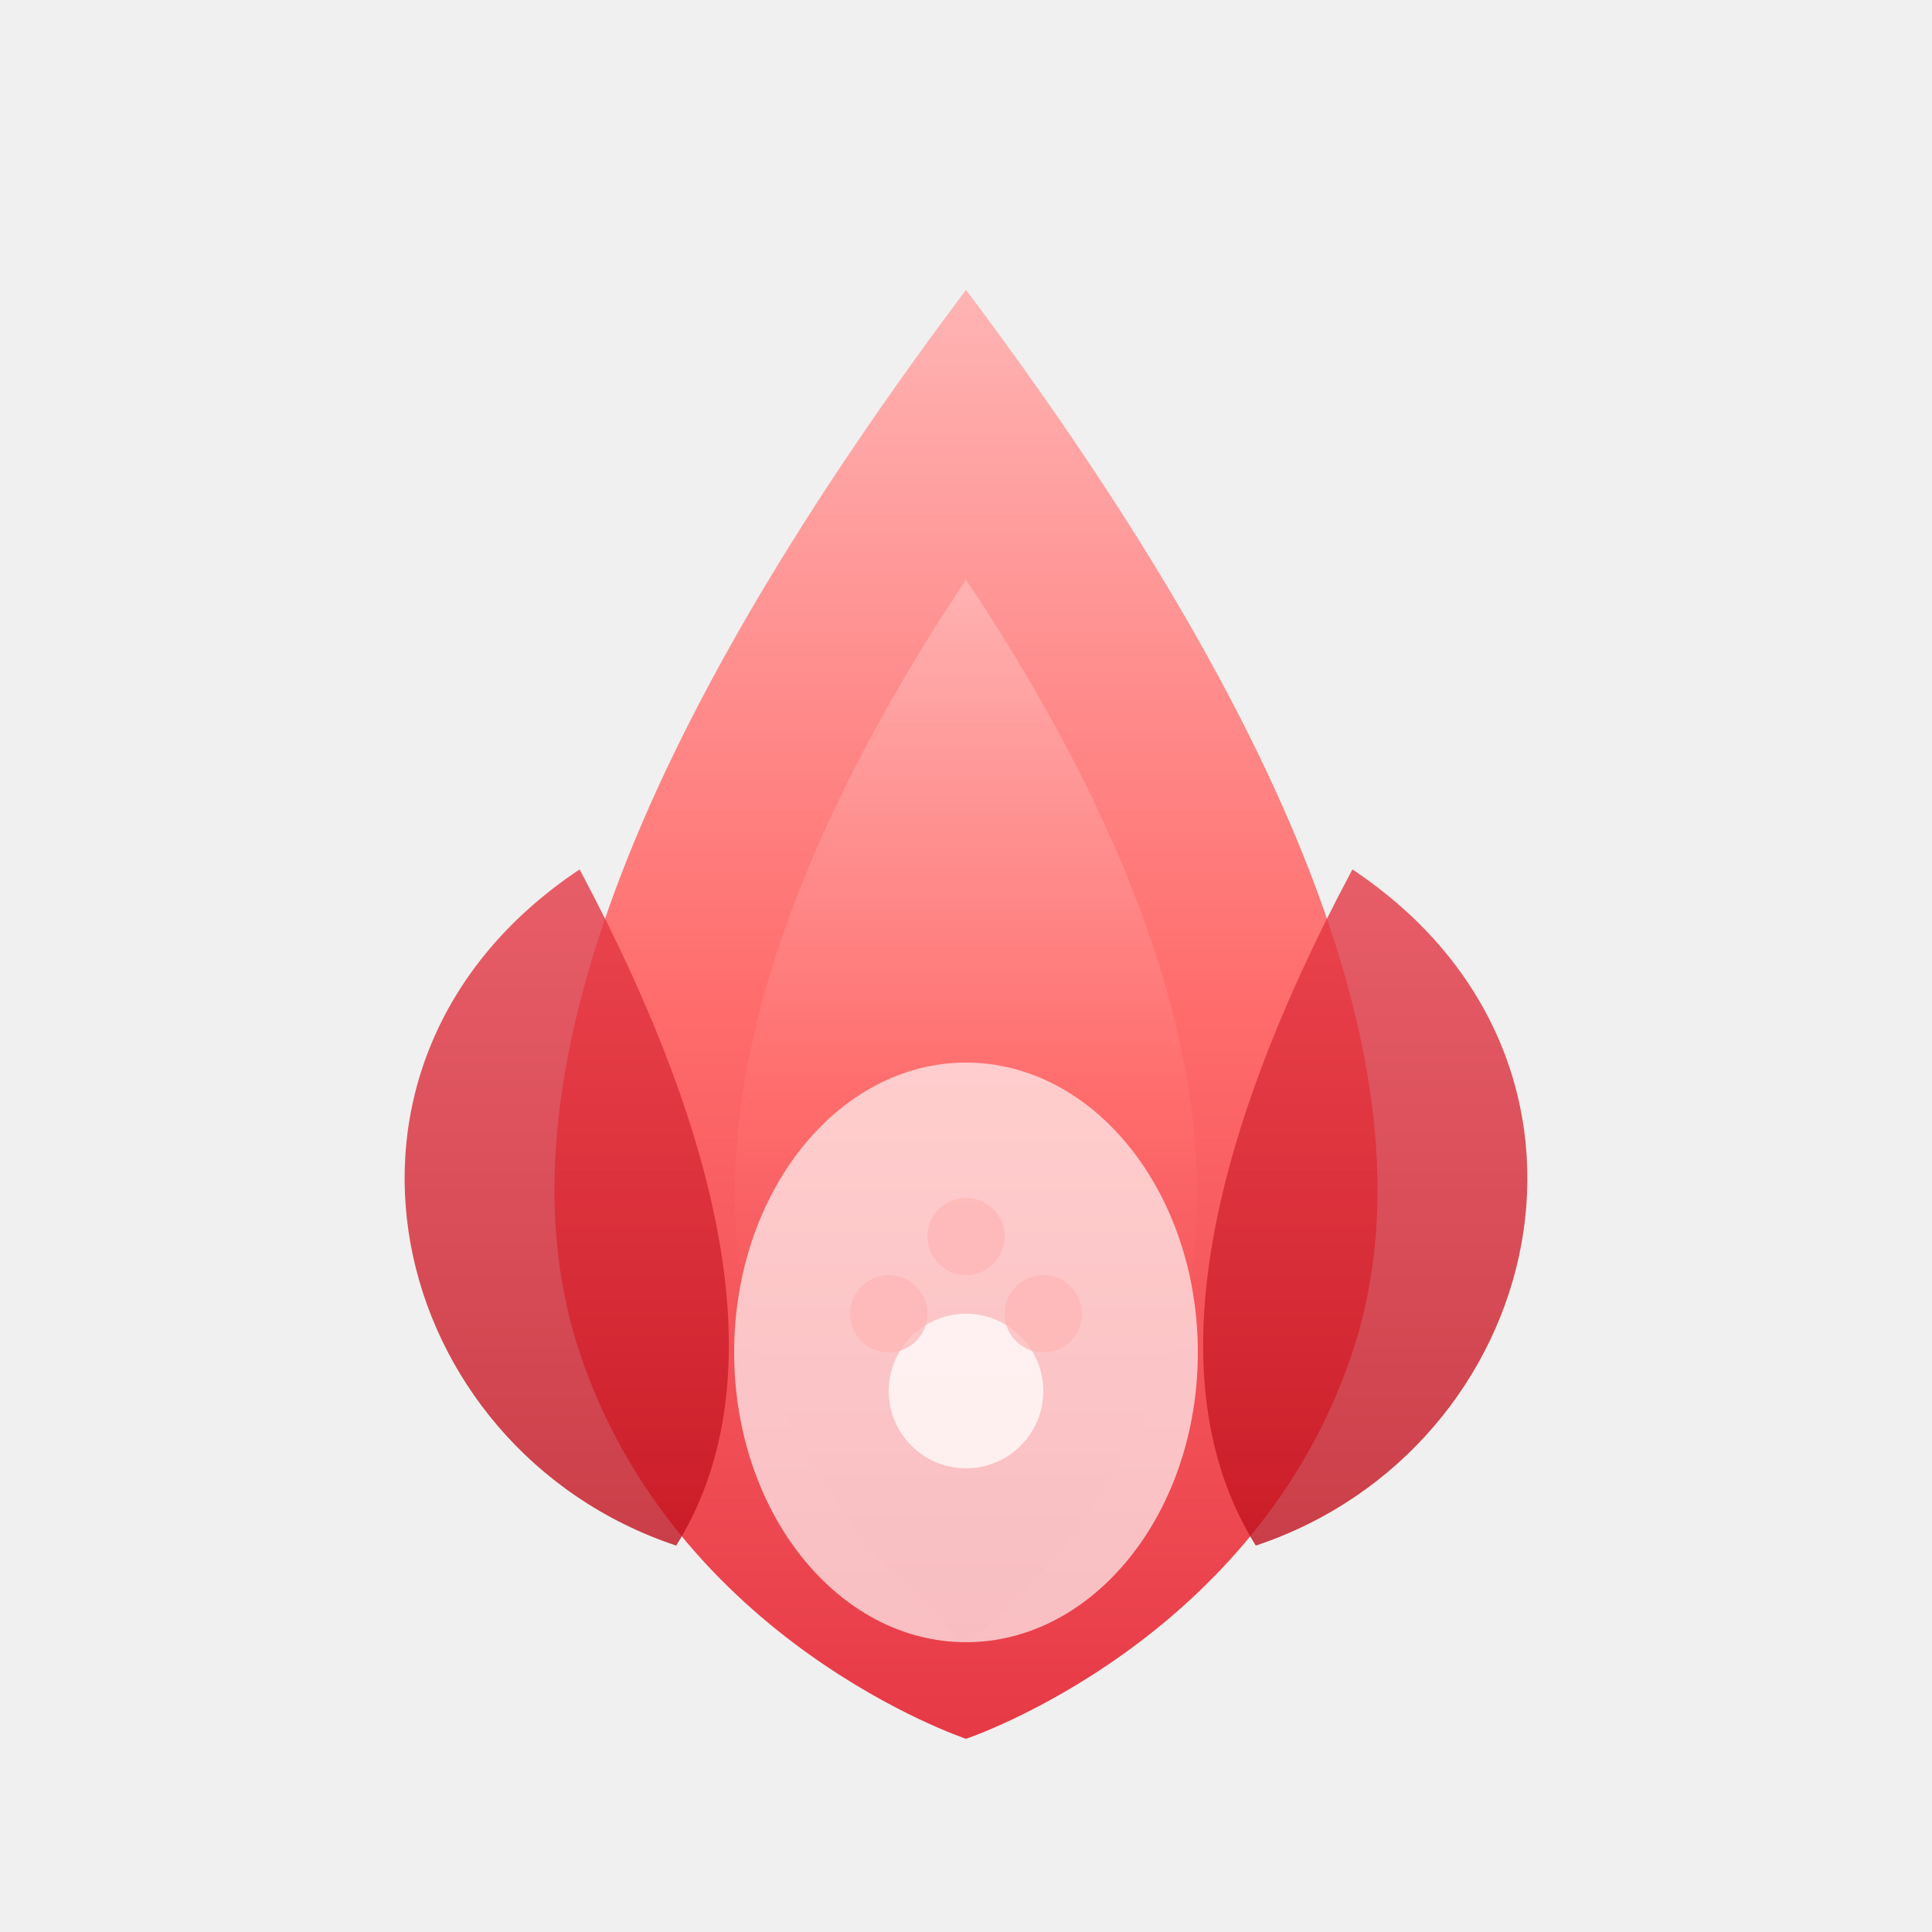
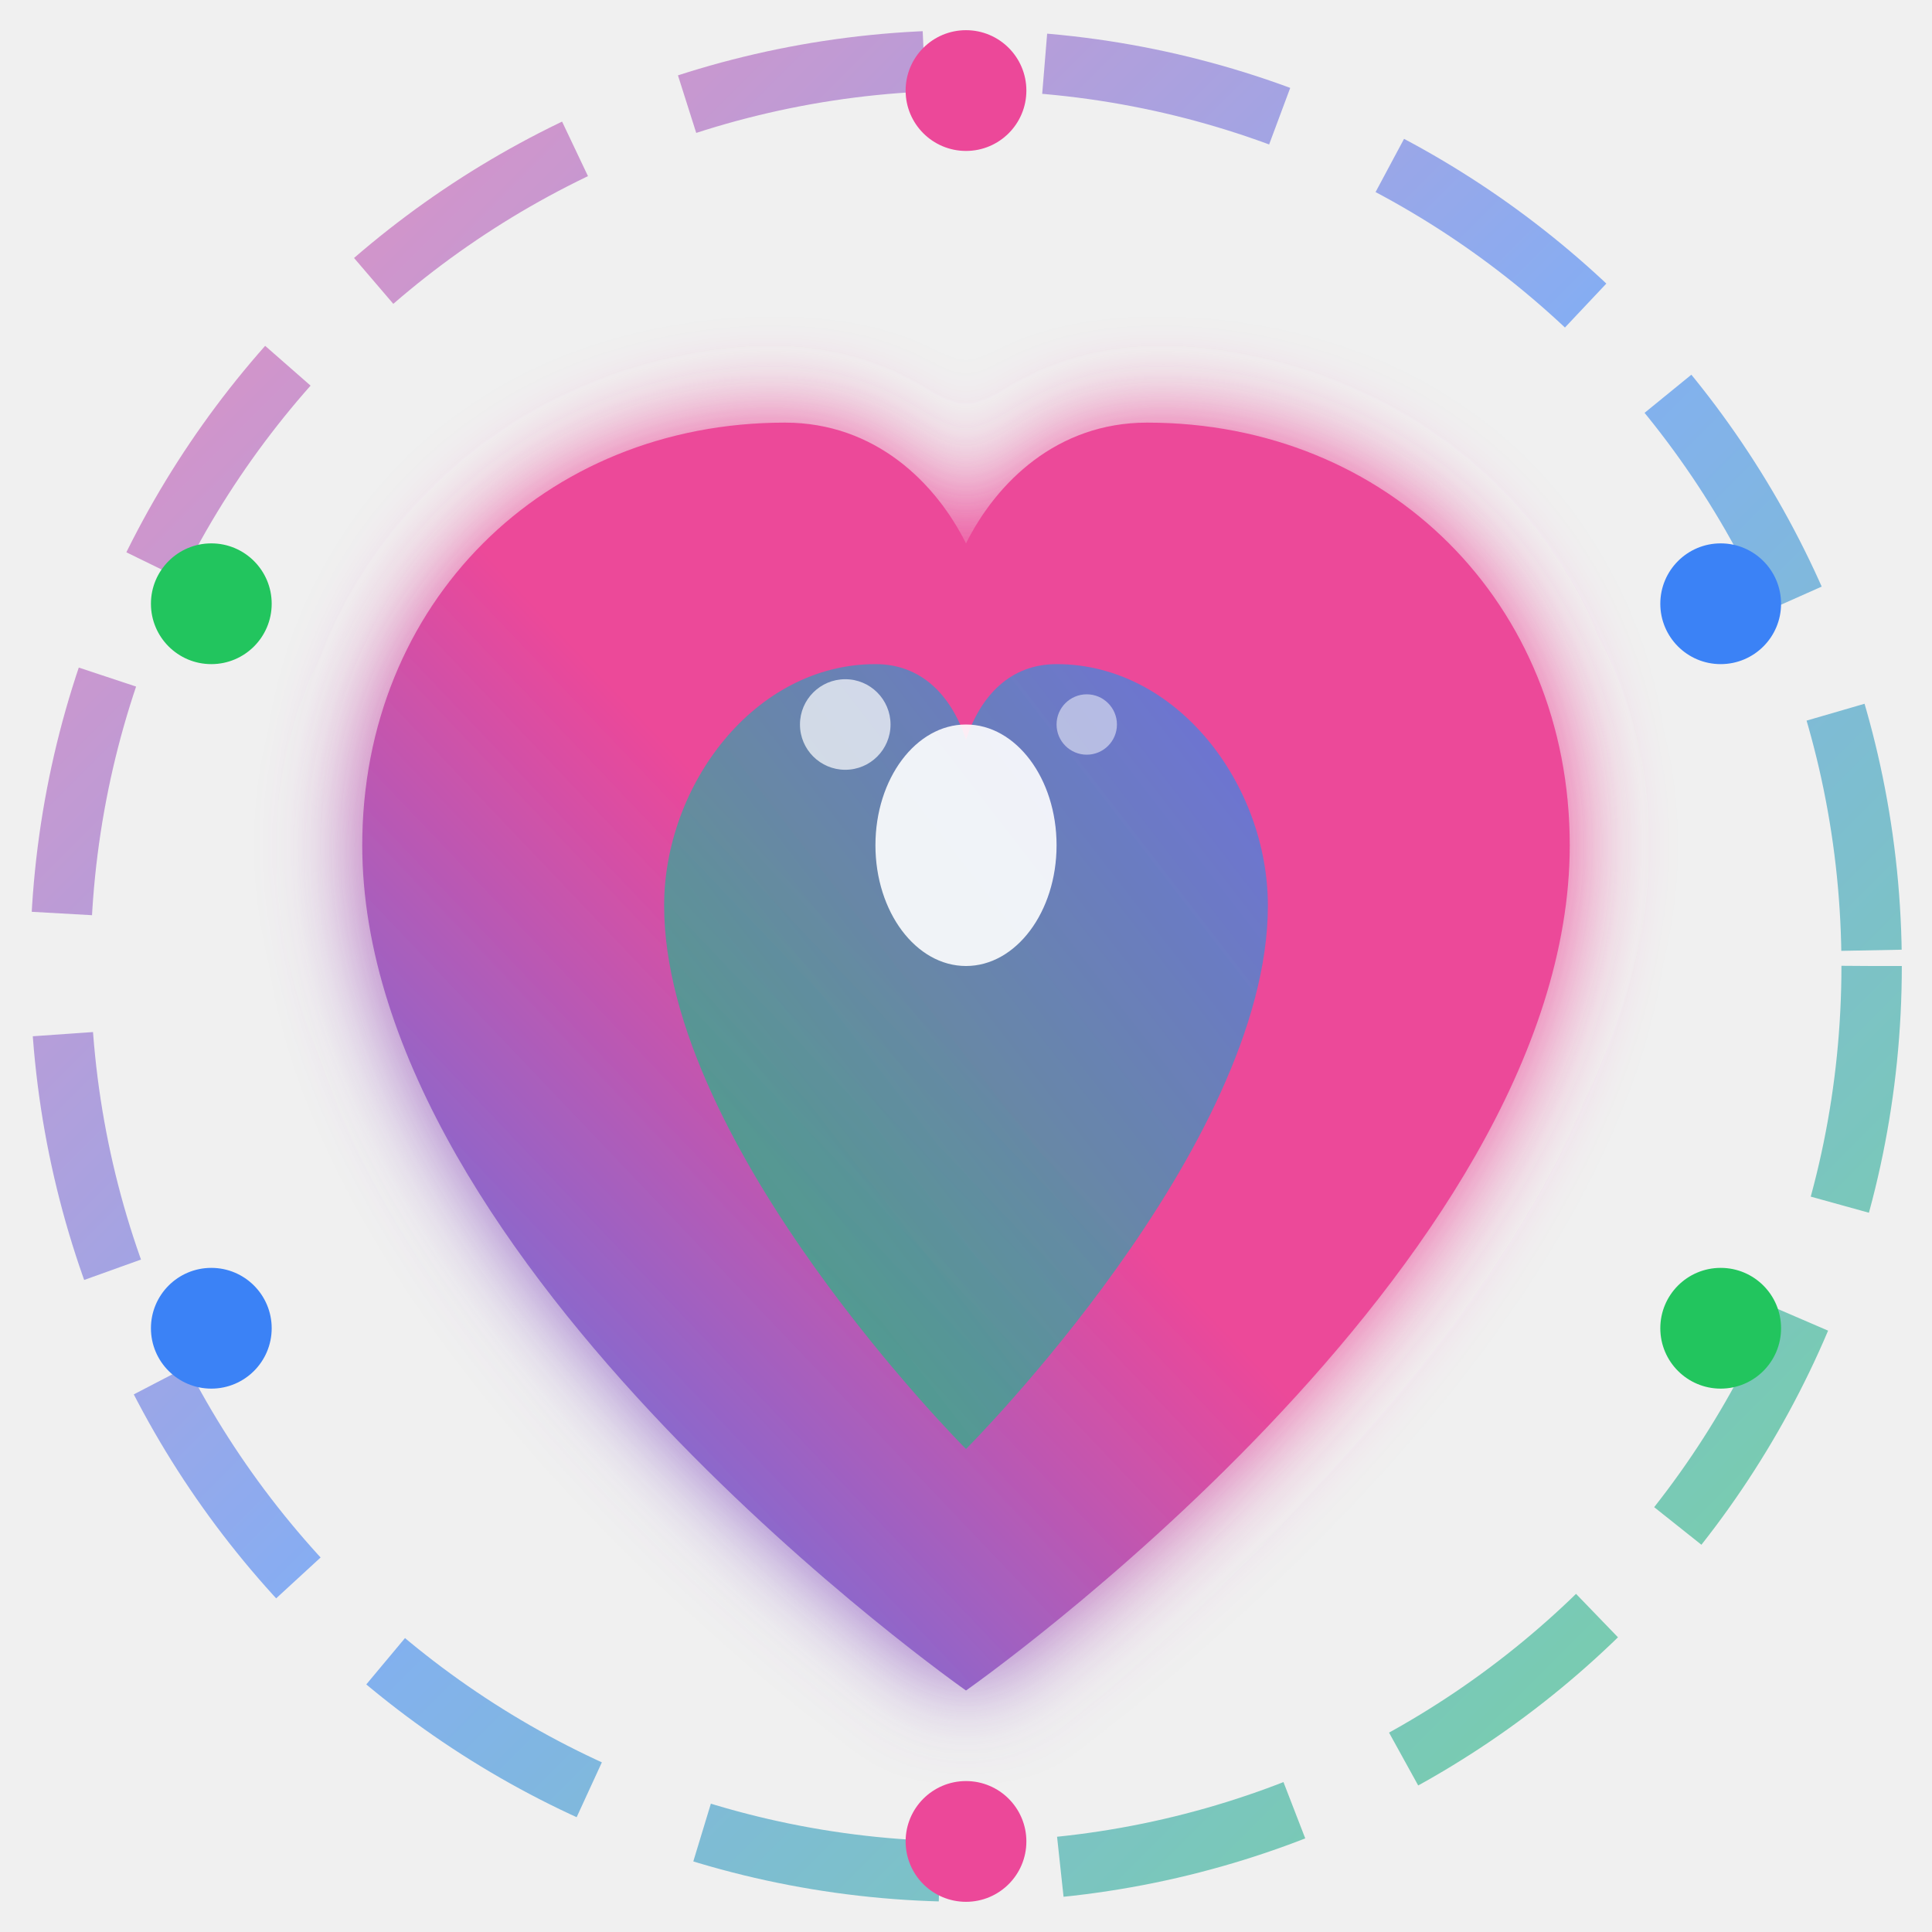
- <svg xmlns="http://www.w3.org/2000/svg" viewBox="0 0 100 100" fill="none">
+ <svg xmlns="http://www.w3.org/2000/svg" viewBox="0 0 64 64" width="64" height="64">
  <defs>
-     <linearGradient id="flameGrad" x1="50%" y1="100%" x2="50%" y2="0%">
-       <stop offset="0%" stop-color="#E63946" />
-       <stop offset="50%" stop-color="#FF6B6B" />
-       <stop offset="100%" stop-color="#FFB4B4" />
+     <linearGradient id="flameGradient" x1="0%" y1="100%" x2="100%" y2="0%">
+       <stop offset="0%" style="stop-color:#3B82F6" />
+       <stop offset="50%" style="stop-color:#EC4899" />
+       <stop offset="100%" style="stop-color:#EC4899" />
    </linearGradient>
-     <linearGradient id="petalGrad" x1="50%" y1="100%" x2="50%" y2="0%">
-       <stop offset="0%" stop-color="#C1121F" />
-       <stop offset="100%" stop-color="#E63946" />
+     <linearGradient id="innerGlow" x1="0%" y1="100%" x2="100%" y2="0%">
+       <stop offset="0%" style="stop-color:#22C55E" />
+       <stop offset="100%" style="stop-color:#3B82F6" />
    </linearGradient>
+     <linearGradient id="ringGradient" x1="0%" y1="0%" x2="100%" y2="100%">
+       <stop offset="0%" style="stop-color:#EC4899" />
+       <stop offset="50%" style="stop-color:#3B82F6" />
+       <stop offset="100%" style="stop-color:#22C55E" />
+     </linearGradient>
+     <filter id="glow" x="-20%" y="-20%" width="140%" height="140%">
+       <feGaussianBlur stdDeviation="1.5" result="coloredBlur" />
+       <feMerge>
+         <feMergeNode in="coloredBlur" />
+         <feMergeNode in="SourceGraphic" />
+       </feMerge>
+     </filter>
  </defs>
-   <path d="M50 15 C35 35, 25 55, 30 70 C35 85, 50 90, 50 90 C50 90, 65 85, 70 70 C75 55, 65 35, 50 15Z" fill="url(#flameGrad)" />
-   <path d="M30 45 C15 55, 20 75, 35 80 C40 72, 38 60, 30 45Z" fill="url(#petalGrad)" opacity="0.8" />
-   <path d="M70 45 C85 55, 80 75, 65 80 C60 72, 62 60, 70 45Z" fill="url(#petalGrad)" opacity="0.8" />
-   <path d="M50 30 C40 45, 35 60, 40 72 C45 82, 50 85, 50 85 C50 85, 55 82, 60 72 C65 60, 60 45, 50 30Z" fill="url(#flameGrad)" opacity="0.9" />
-   <ellipse cx="50" cy="70" rx="12" ry="15" fill="#FFF5F5" opacity="0.7" />
-   <circle cx="50" cy="72" r="4" fill="#FFF5F5" opacity="0.9" />
-   <circle cx="46" cy="68" r="2" fill="#FFB4B4" opacity="0.7" />
-   <circle cx="54" cy="68" r="2" fill="#FFB4B4" opacity="0.7" />
-   <circle cx="50" cy="64" r="2" fill="#FFB4B4" opacity="0.7" />
+   <circle cx="32" cy="32" r="30" fill="none" stroke="url(#ringGradient)" stroke-width="2" stroke-dasharray="8 4" opacity="0.6" />
+   <g filter="url(#glow)">
+     <path d="M32 56          C32 56 12 42 12 28          C12 20 18 14 26 14          C29 14 31 16 32 18          C33 16 35 14 38 14          C46 14 52 20 52 28          C52 42 32 56 32 56Z" fill="url(#flameGradient)" />
+     <path d="M32 48          C32 48 22 38 22 30          C22 26 25 22 29 22          C30.5 22 31.5 23 32 24.5          C32.5 23 33.5 22 35 22          C39 22 42 26 42 30          C42 38 32 48 32 48Z" fill="url(#innerGlow)" opacity="0.7" />
+     <ellipse cx="32" cy="28" rx="3" ry="4" fill="white" opacity="0.9" />
+     <circle cx="28" cy="24" r="1.5" fill="white" opacity="0.7" />
+     <circle cx="36" cy="24" r="1" fill="white" opacity="0.5" />
+   </g>
+   <circle cx="32" cy="3" r="2" fill="#EC4899" />
+   <circle cx="57" cy="20" r="2" fill="#3B82F6" />
+   <circle cx="57" cy="44" r="2" fill="#22C55E" />
+   <circle cx="32" cy="61" r="2" fill="#EC4899" />
+   <circle cx="7" cy="44" r="2" fill="#3B82F6" />
+   <circle cx="7" cy="20" r="2" fill="#22C55E" />
</svg>
